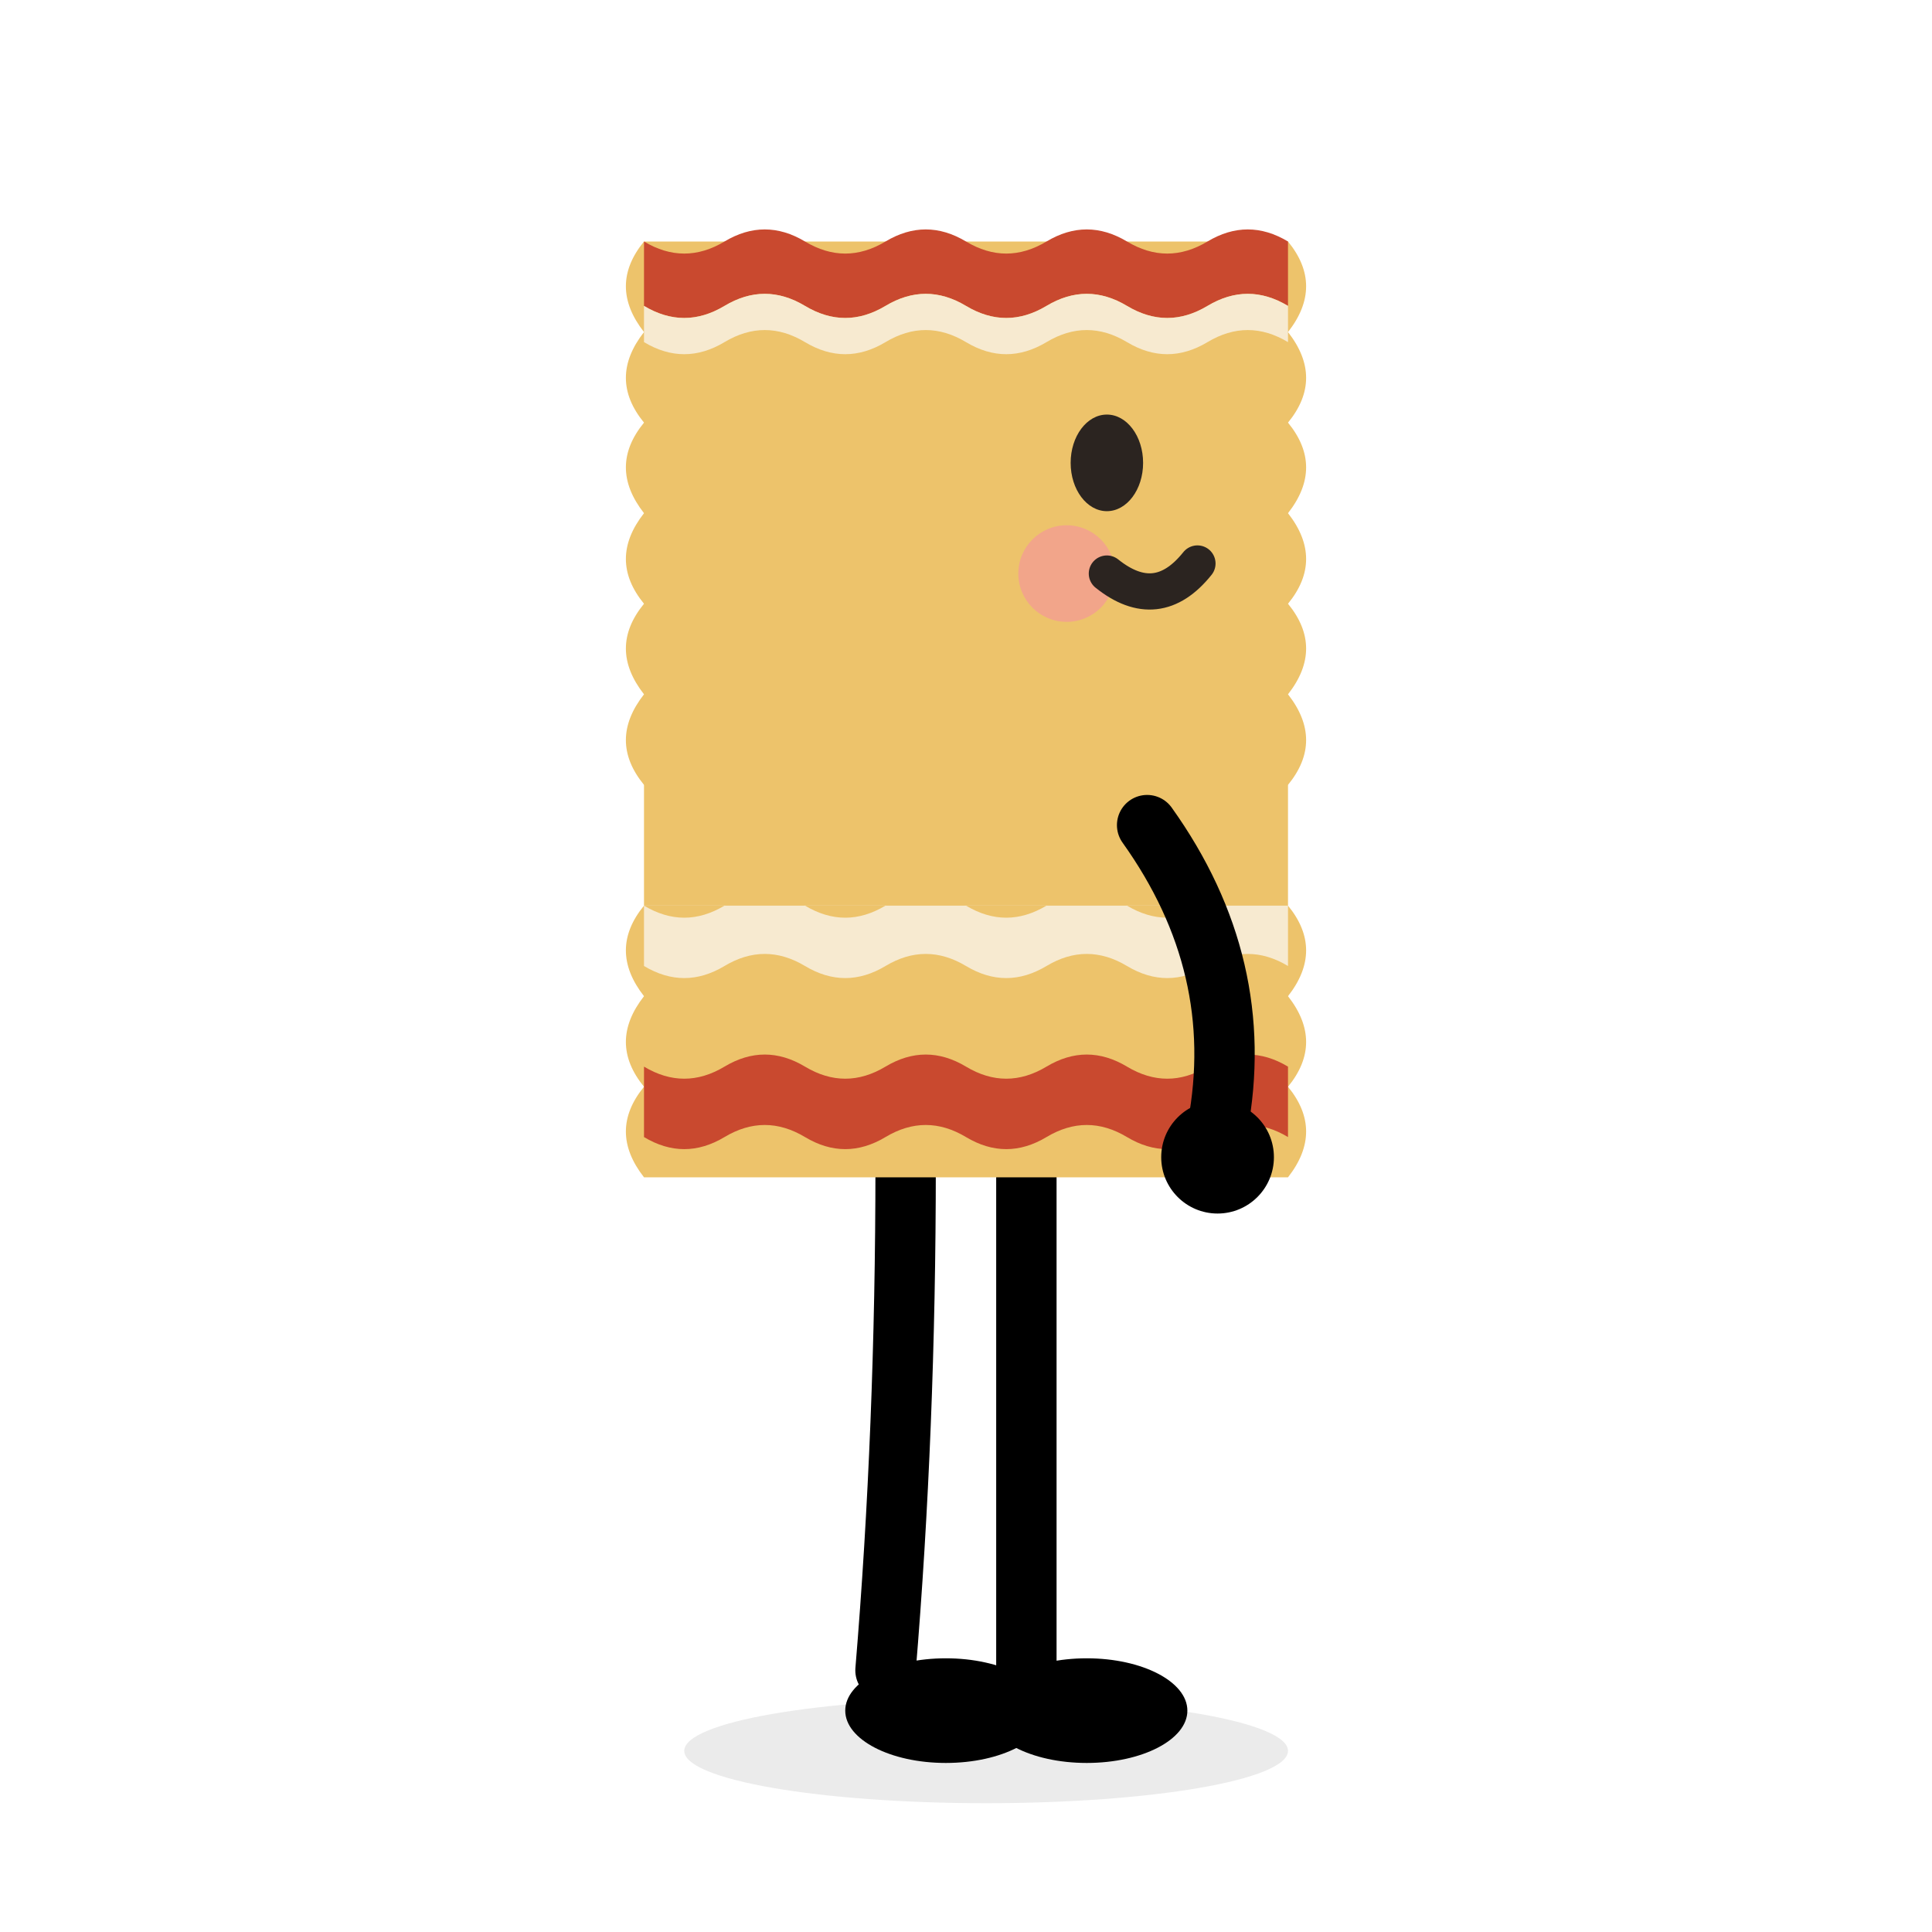
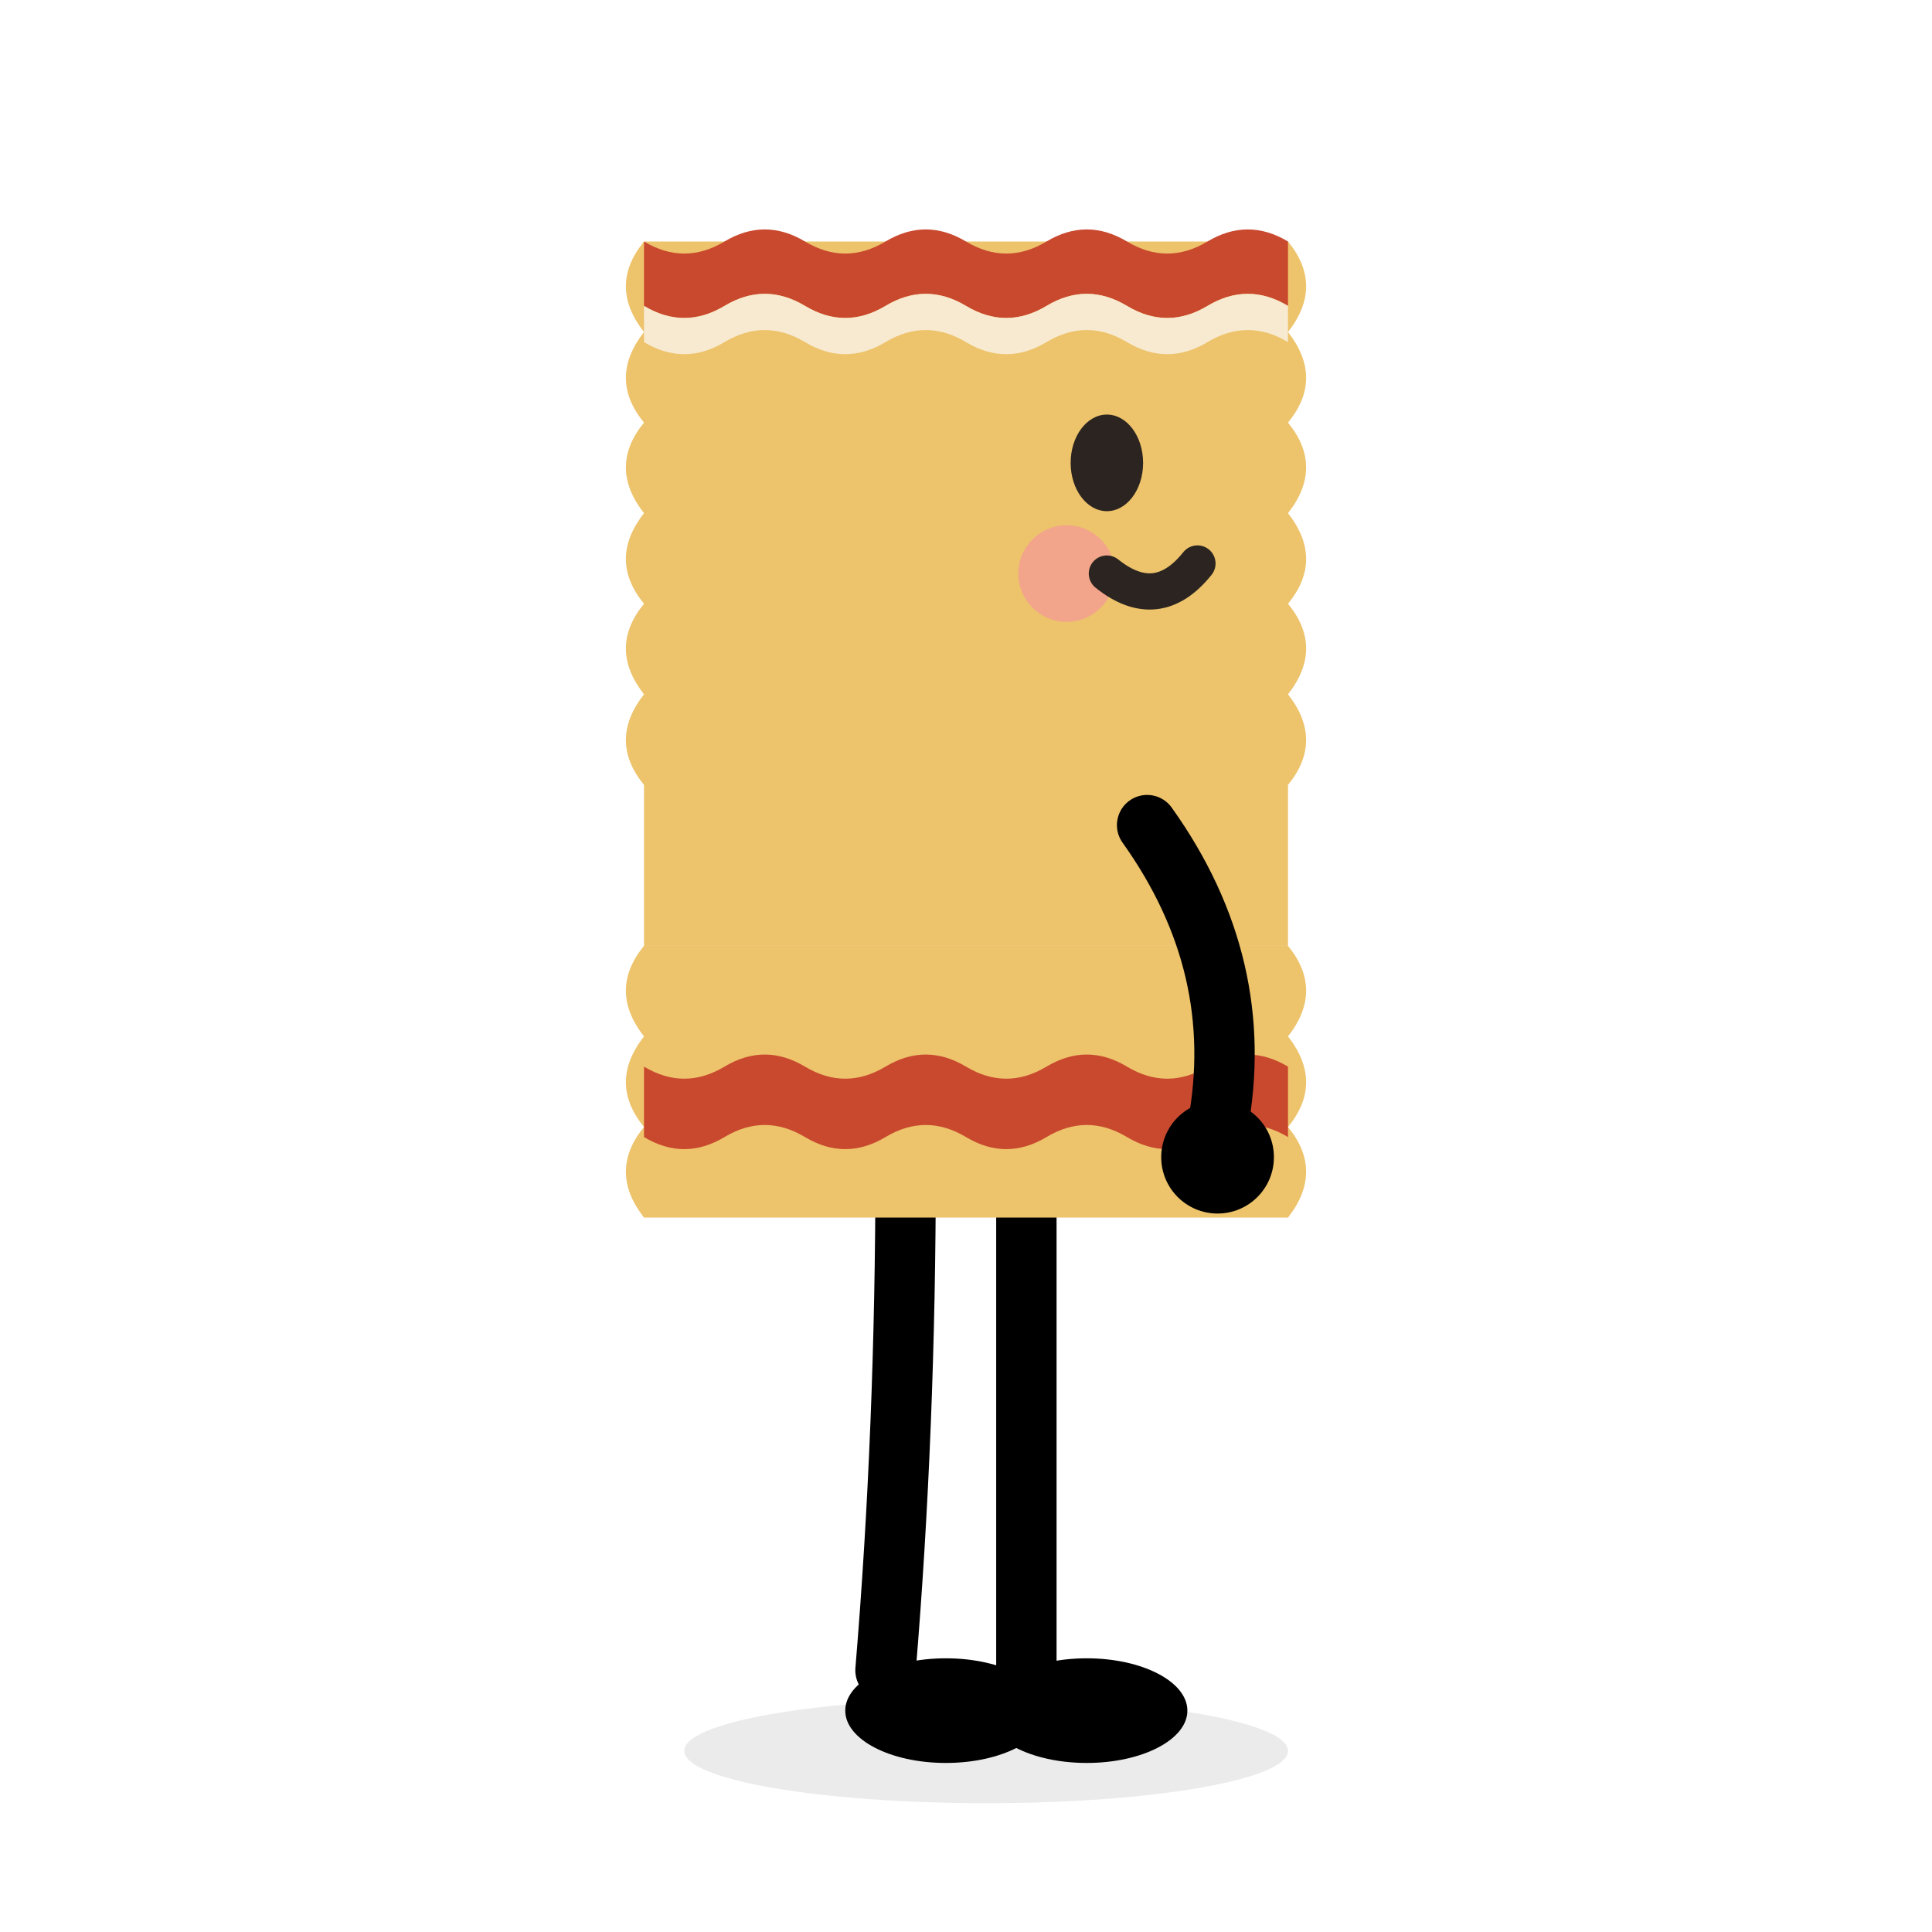
<svg xmlns="http://www.w3.org/2000/svg" data-character="lasagna" width="96" height="96" viewBox="0 0 96 96" fill="none" stroke="currentColor" stroke-width="3" stroke-linecap="round" stroke-linejoin="round" data-figure="chin-tuck">
  <ellipse cx="49" cy="87" rx="15" ry="2.6" fill="currentColor" stroke="none" opacity="0.08" />
  <g data-part="legs">
    <path d="M45 58 Q45 71 44 83" />
    <path d="M51 58 Q51 71 51 83" />
    <ellipse cx="47" cy="85" rx="5" ry="2.6" fill="currentColor" stroke="none" />
    <ellipse cx="54" cy="85" rx="5" ry="2.6" fill="currentColor" stroke="none" />
  </g>
-   <path data-part="body" d="M32 45 L64 45 Q65.8 47.2 64 49.5 Q65.8 51.8 64 54.0 Q65.8 56.2 64 58.5 L32 58.5 Q30.2 56.2 32 54.0 Q30.2 51.8 32 49.5 Q30.2 47.2 32 45.0 Z" fill="#EDC36B" stroke="none" />
-   <path d="M32 45 Q34 46.2 36 45 Q38 43.8 40 45 Q42 46.2 44 45 Q46 43.8 48 45 Q50 46.2 52 45 Q54 43.8 56 45 Q58 46.2 60 45 Q62 43.8 64 45 L64 48 Q62 46.8 60 48 Q58 49.2 56 48 Q54 46.8 52 48 Q50 49.2 48 48 Q46 46.8 44 48 Q42 49.2 40 48 Q38 46.8 36 48 Q34 49.2 32 48 Z" fill="#F7EAD0" stroke="none" />
+   <path data-part="body" d="M32 47 L64 47 Q65.8 49.2 64 51.5 Q65.8 53.8 64 56.0 Q65.8 58.2 64 60.5 L32 60.5 Q30.2 58.2 32 56.0 Q30.2 53.8 32 51.5 Q30.2 49.2 32 47.0 Z" fill="#EDC36B" stroke="none" />
  <path d="M32 53 Q34 54.2 36 53 Q38 51.8 40 53 Q42 54.2 44 53 Q46 51.8 48 53 Q50 54.2 52 53 Q54 51.8 56 53 Q58 54.2 60 53 Q62 51.8 64 53 L64 56.5 Q62 55.3 60 56.5 Q58 57.7 56 56.5 Q54 55.3 52 56.5 Q50 57.7 48 56.5 Q46 55.3 44 56.5 Q42 57.7 40 56.5 Q38 55.3 36 56.5 Q34 57.7 32 56.5 Z" fill="#C9492F" stroke="none" />
-   <path data-part="neck" d="M32 37 L64 37 L64 45 L32 45 Z" fill="#EDC36B" stroke="none">
-     <animate attributeName="d" values="M32 37 L64 37 L64 45 L32 45 Z;M25 37 L57 37 L64 45 L32 45 Z;M25 37 L57 37 L64 45 L32 45 Z;M32 37 L64 37 L64 45 L32 45 Z" keyTimes="0;0.3;0.7;1" calcMode="spline" keySplines="0.45 0 0.55 1;0 0 1 1;0.45 0 0.55 1" dur="2.4s" repeatCount="indefinite" />
+   <path data-part="neck" d="M32 37 C32 42 32 42 32 47 L64 47 C64 42 64 42 64 37 Z" fill="#EDC36B" stroke="none">
+     <animate attributeName="d" values="M32 37 C32 42 32 42 32 47 L64 47 C64 42 64 42 64 37 Z;M25 37 C25 42 32 42 32 47 L64 47 C64 42 57 42 57 37 Z;M25 37 C25 42 32 42 32 47 L64 47 C64 42 57 42 57 37 Z;M32 37 C32 42 32 42 32 47 L64 47 C64 42 64 42 64 37 Z" keyTimes="0;0.3;0.7;1" calcMode="spline" keySplines="0.45 0 0.55 1;0 0 1 1;0.45 0 0.55 1" dur="2.4s" repeatCount="indefinite" />
  </path>
  <path d="M57 41 Q62 48 60.5 56" />
  <circle cx="60.5" cy="57.5" r="2.8" fill="currentColor" stroke="none" />
  <g data-part="head">
    <animateTransform attributeName="transform" type="translate" values="0 0;-7 0;-7 0;0 0" keyTimes="0;0.3;0.7;1" calcMode="spline" keySplines="0.45 0 0.55 1;0 0 1 1;0.45 0 0.55 1" dur="2.4s" repeatCount="indefinite" />
    <path d="M32 12 L64 12 Q65.8 14.2 64 16.5 Q65.8 18.8 64 21.0 Q65.8 23.2 64 25.5 Q65.8 27.8 64 30.0 Q65.8 32.2 64 34.5 Q65.8 36.8 64 39.0 L32 39.0 Q30.2 36.8 32 34.5 Q30.2 32.2 32 30.0 Q30.2 27.8 32 25.5 Q30.2 23.2 32 21.0 Q30.2 18.8 32 16.5 Q30.2 14.2 32 12.0 Z" fill="#EDC36B" stroke="none" />
    <path d="M32 12 Q34 13.2 36 12 Q38 10.8 40 12 Q42 13.2 44 12 Q46 10.8 48 12 Q50 13.2 52 12 Q54 10.8 56 12 Q58 13.2 60 12 Q62 10.8 64 12 L64 15.2 Q62 14.0 60 15.2 Q58 16.4 56 15.2 Q54 14.0 52 15.2 Q50 16.4 48 15.2 Q46 14.0 44 15.2 Q42 16.4 40 15.2 Q38 14.0 36 15.2 Q34 16.4 32 15.2 Z" fill="#C9492F" stroke="none" />
    <path d="M32 15.2 Q34 16.4 36 15.2 Q38 14.0 40 15.2 Q42 16.4 44 15.2 Q46 14.0 48 15.2 Q50 16.4 52 15.2 Q54 14.0 56 15.2 Q58 16.4 60 15.2 Q62 14.0 64 15.2 L64 17.0 Q62 15.8 60 17.0 Q58 18.2 56 17.0 Q54 15.8 52 17.0 Q50 18.2 48 17.0 Q46 15.8 44 17.0 Q42 18.2 40 17.0 Q38 15.8 36 17.0 Q34 18.2 32 17.0 Z" fill="#F7EAD0" stroke="none" />
    <g data-part="face" transform="translate(0 -4)">
      <circle cx="53" cy="32.5" r="2.4" fill="#F2A58A" stroke="none" />
      <ellipse cx="55" cy="27" rx="1.8" ry="2.4" fill="#2B2420" stroke="none" />
      <path d="M55 32.5 Q57.5 34.5 59.5 32" stroke="#2B2420" stroke-width="1.8" />
      <path d="M52 39.5 Q55 41 57.5 39" stroke="#A9502F" stroke-width="1.6" opacity="0">
        <animate attributeName="opacity" values="0;1;1;0" keyTimes="0;0.3;0.7;1" dur="2.4s" repeatCount="indefinite" />
      </path>
    </g>
  </g>
  <path data-part="cue" d="M79 27 L68 27 M72 23 L68 27 L72 31" stroke="#C4623F" stroke-width="2.4" opacity="0">
    <animate attributeName="opacity" values="0;1;1;0;0" keyTimes="0;0.15;0.65;0.8;1" dur="2.4s" repeatCount="indefinite" />
    <animateTransform attributeName="transform" type="translate" values="0 0;-4 0;-4 0" keyTimes="0;0.3;1" dur="2.4s" repeatCount="indefinite" />
  </path>
</svg>
